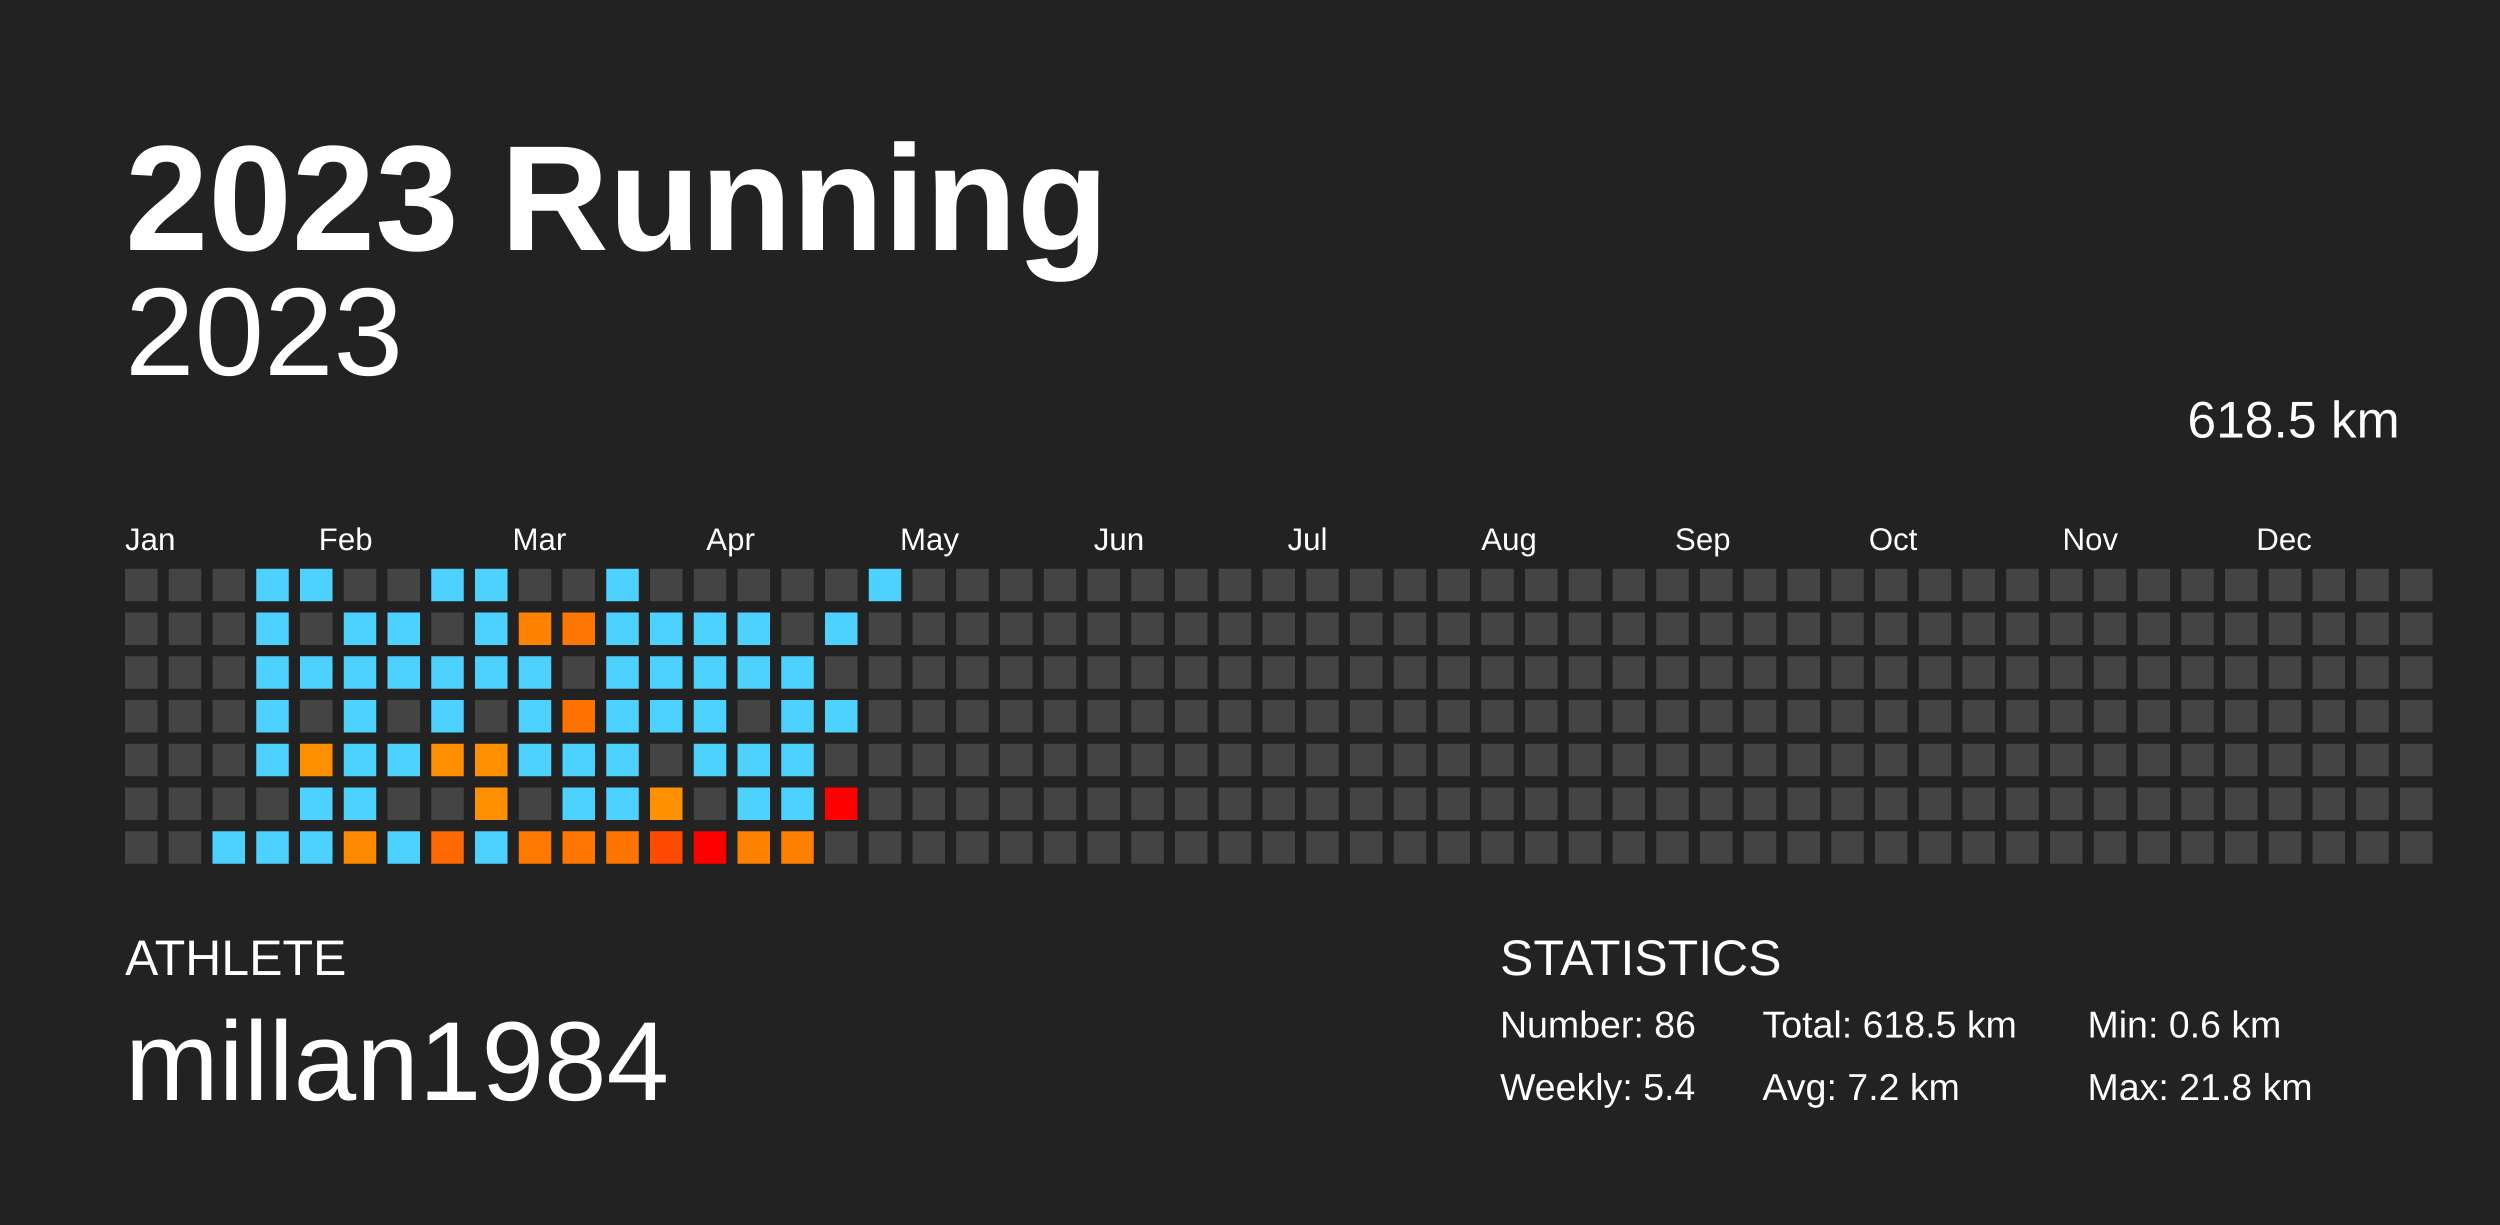
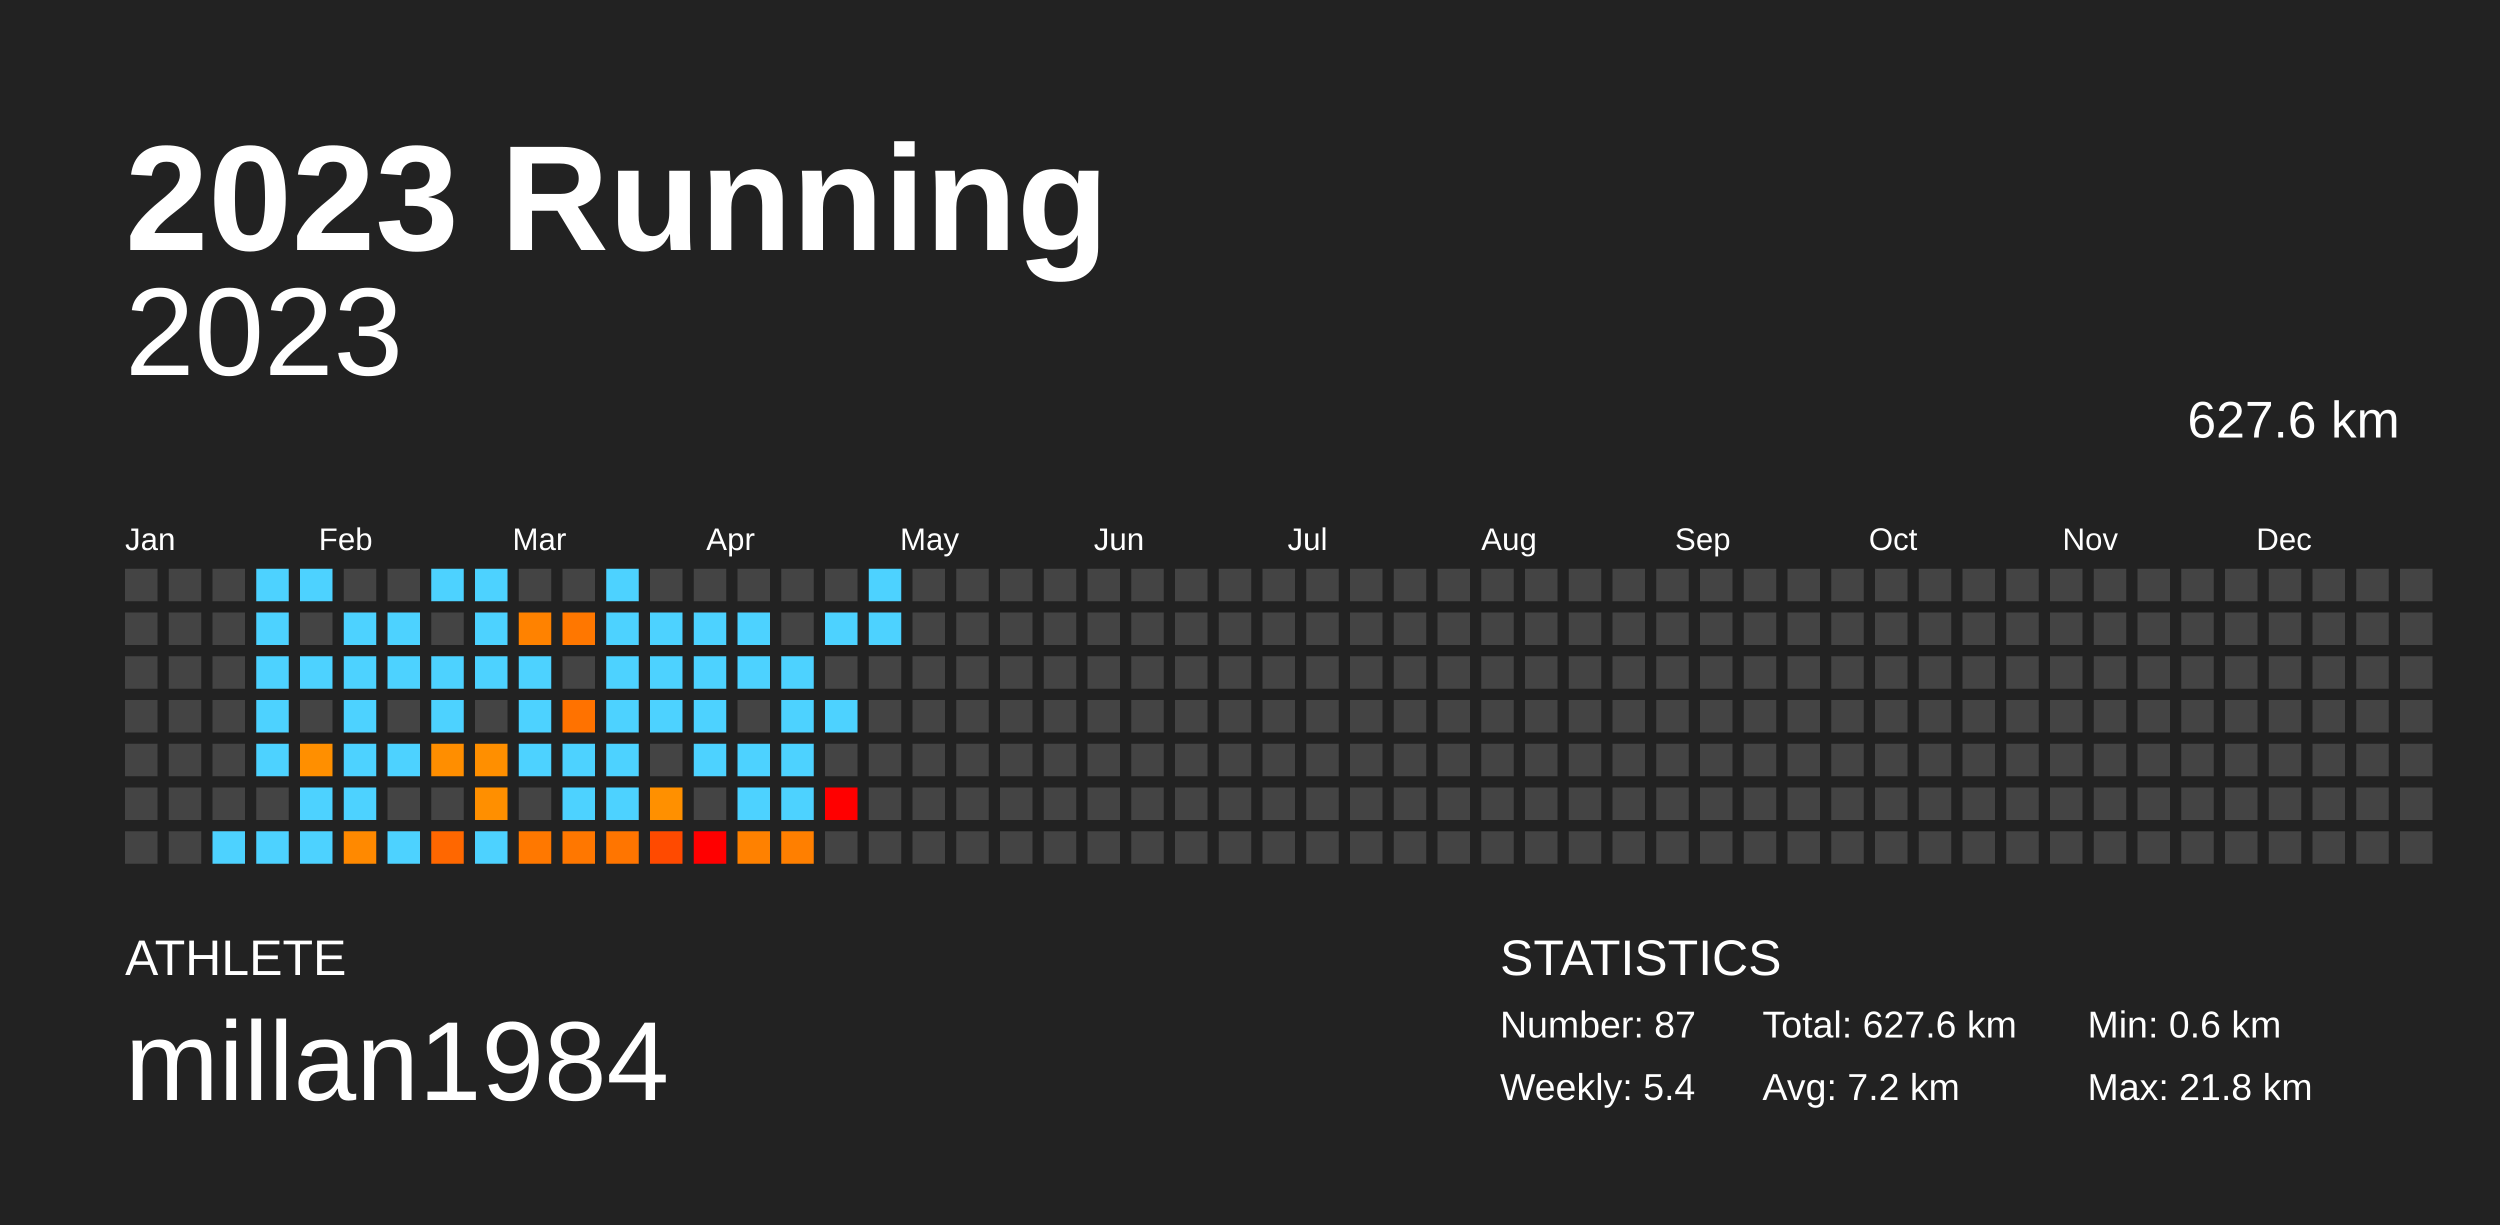
<svg xmlns="http://www.w3.org/2000/svg" baseProfile="full" height="98mm" version="1.1" viewBox="0,0,200,98" width="200mm">
  <defs />
  <rect fill="#222222" height="98" width="200" x="0" y="0" />
  <text fill="#FFFFFF" style="font-size:12px; font-family:Arial; font-weight:bold;" x="10" y="20">2023 Running</text>
  <text fill="#FFFFFF" style="font-size:4px; font-family:Arial" x="10" y="78">ATHLETE</text>
  <text fill="#FFFFFF" style="font-size:9px; font-family:Arial" x="10" y="88">millan1984</text>
  <text fill="#FFFFFF" style="font-size:4px; font-family:Arial" x="120" y="78">STATISTICS</text>
-   <text fill="#FFFFFF" style="font-size:3px; font-family:Arial" x="120" y="83">Number: 86</text>
+   <text fill="#FFFFFF" style="font-size:3px; font-family:Arial" x="120" y="83">Number: 87</text>
  <text fill="#FFFFFF" style="font-size:3px; font-family:Arial" x="120" y="88">Weekly: 5.4</text>
-   <text fill="#FFFFFF" style="font-size:3px; font-family:Arial" x="141" y="83">Total: 618.5 km</text>
+   <text fill="#FFFFFF" style="font-size:3px; font-family:Arial" x="141" y="83">Total: 627.6 km</text>
  <text fill="#FFFFFF" style="font-size:3px; font-family:Arial" x="141" y="88">Avg: 7.2 km</text>
  <text fill="#FFFFFF" style="font-size:3px; font-family:Arial" x="167" y="83">Min: 0.6 km</text>
  <text fill="#FFFFFF" style="font-size:3px; font-family:Arial" x="167" y="88">Max: 21.8 km</text>
  <text alignment-baseline="hanging" fill="#FFFFFF" style="font-size:10.0px; font-family:Arial;" x="10" y="30">2023</text>
-   <text alignment-baseline="hanging" fill="#FFFFFF" style="font-size:4.125px; font-family:Arial;" x="175" y="35">618.5 km</text>
+   <text alignment-baseline="hanging" fill="#FFFFFF" style="font-size:4.125px; font-family:Arial;" x="175" y="35">627.6 km</text>
  <text fill="#FFFFFF" style="font-size:2.5px; font-family:Arial" x="10.0" y="44">Jan</text>
  <text fill="#FFFFFF" style="font-size:2.5px; font-family:Arial" x="25.5" y="44">Feb</text>
  <text fill="#FFFFFF" style="font-size:2.5px; font-family:Arial" x="41.0" y="44">Mar</text>
  <text fill="#FFFFFF" style="font-size:2.5px; font-family:Arial" x="56.5" y="44">Apr</text>
  <text fill="#FFFFFF" style="font-size:2.5px; font-family:Arial" x="72.0" y="44">May</text>
  <text fill="#FFFFFF" style="font-size:2.5px; font-family:Arial" x="87.5" y="44">Jun</text>
  <text fill="#FFFFFF" style="font-size:2.5px; font-family:Arial" x="103.0" y="44">Jul</text>
  <text fill="#FFFFFF" style="font-size:2.5px; font-family:Arial" x="118.5" y="44">Aug</text>
  <text fill="#FFFFFF" style="font-size:2.5px; font-family:Arial" x="134.0" y="44">Sep</text>
  <text fill="#FFFFFF" style="font-size:2.5px; font-family:Arial" x="149.5" y="44">Oct</text>
  <text fill="#FFFFFF" style="font-size:2.5px; font-family:Arial" x="165.0" y="44">Nov</text>
  <text fill="#FFFFFF" style="font-size:2.5px; font-family:Arial" x="180.5" y="44">Dec</text>
  <rect fill="#444444" height="2.6" width="2.6" x="10.0" y="45.5" />
  <rect fill="#444444" height="2.6" width="2.6" x="10.0" y="49.0" />
  <rect fill="#444444" height="2.6" width="2.6" x="10.0" y="52.5" />
  <rect fill="#444444" height="2.6" width="2.6" x="10.0" y="56.0" />
  <rect fill="#444444" height="2.6" width="2.6" x="10.0" y="59.5" />
  <rect fill="#444444" height="2.6" width="2.6" x="10.0" y="63.0" />
  <rect fill="#444444" height="2.6" width="2.6" x="10.0" y="66.5" />
  <rect fill="#444444" height="2.6" width="2.6" x="13.5" y="45.5" />
  <rect fill="#444444" height="2.6" width="2.6" x="13.5" y="49.0" />
  <rect fill="#444444" height="2.6" width="2.6" x="13.5" y="52.5" />
  <rect fill="#444444" height="2.6" width="2.6" x="13.5" y="56.0" />
  <rect fill="#444444" height="2.6" width="2.6" x="13.5" y="59.5" />
  <rect fill="#444444" height="2.6" width="2.6" x="13.5" y="63.0" />
  <rect fill="#444444" height="2.6" width="2.6" x="13.5" y="66.5" />
  <rect fill="#444444" height="2.6" width="2.6" x="17.0" y="45.5" />
  <rect fill="#444444" height="2.6" width="2.6" x="17.0" y="49.0" />
  <rect fill="#444444" height="2.6" width="2.6" x="17.0" y="52.5" />
  <rect fill="#444444" height="2.6" width="2.6" x="17.0" y="56.0" />
  <rect fill="#444444" height="2.6" width="2.6" x="17.0" y="59.5" />
  <rect fill="#444444" height="2.6" width="2.6" x="17.0" y="63.0" />
  <rect fill="#4dd2ff" height="2.6" width="2.6" x="17.0" y="66.5" />
  <rect fill="#4dd2ff" height="2.6" width="2.6" x="20.5" y="45.5" />
  <rect fill="#4dd2ff" height="2.6" width="2.6" x="20.5" y="49.0" />
  <rect fill="#4dd2ff" height="2.6" width="2.6" x="20.5" y="52.5" />
  <rect fill="#4dd2ff" height="2.6" width="2.6" x="20.5" y="56.0" />
  <rect fill="#4dd2ff" height="2.6" width="2.6" x="20.5" y="59.5" />
  <rect fill="#444444" height="2.6" width="2.6" x="20.5" y="63.0" />
  <rect fill="#4dd2ff" height="2.6" width="2.6" x="20.5" y="66.5" />
  <rect fill="#4dd2ff" height="2.6" width="2.6" x="24.0" y="45.5" />
  <rect fill="#444444" height="2.6" width="2.6" x="24.0" y="49.0" />
  <rect fill="#4dd2ff" height="2.6" width="2.6" x="24.0" y="52.5" />
  <rect fill="#444444" height="2.6" width="2.6" x="24.0" y="56.0" />
  <rect fill="#ff8f00" height="2.6" width="2.6" x="24.0" y="59.5" />
  <rect fill="#4dd2ff" height="2.6" width="2.6" x="24.0" y="63.0" />
  <rect fill="#4dd2ff" height="2.6" width="2.6" x="24.0" y="66.5" />
  <rect fill="#444444" height="2.6" width="2.6" x="27.5" y="45.5" />
  <rect fill="#4dd2ff" height="2.6" width="2.6" x="27.5" y="49.0" />
  <rect fill="#4dd2ff" height="2.6" width="2.6" x="27.5" y="52.5" />
  <rect fill="#4dd2ff" height="2.6" width="2.6" x="27.5" y="56.0" />
  <rect fill="#4dd2ff" height="2.6" width="2.6" x="27.5" y="59.5" />
  <rect fill="#4dd2ff" height="2.6" width="2.6" x="27.5" y="63.0" />
  <rect fill="#ff8900" height="2.6" width="2.6" x="27.5" y="66.5" />
  <rect fill="#444444" height="2.6" width="2.6" x="31.0" y="45.5" />
  <rect fill="#4dd2ff" height="2.6" width="2.6" x="31.0" y="49.0" />
  <rect fill="#4dd2ff" height="2.6" width="2.6" x="31.0" y="52.5" />
  <rect fill="#444444" height="2.6" width="2.6" x="31.0" y="56.0" />
  <rect fill="#4dd2ff" height="2.6" width="2.6" x="31.0" y="59.5" />
  <rect fill="#444444" height="2.6" width="2.6" x="31.0" y="63.0" />
  <rect fill="#4dd2ff" height="2.6" width="2.6" x="31.0" y="66.5" />
  <rect fill="#4dd2ff" height="2.6" width="2.6" x="34.5" y="45.5" />
  <rect fill="#444444" height="2.6" width="2.6" x="34.5" y="49.0" />
  <rect fill="#4dd2ff" height="2.6" width="2.6" x="34.5" y="52.5" />
  <rect fill="#4dd2ff" height="2.6" width="2.6" x="34.5" y="56.0" />
  <rect fill="#ff8e00" height="2.6" width="2.6" x="34.5" y="59.5" />
  <rect fill="#444444" height="2.6" width="2.6" x="34.5" y="63.0" />
  <rect fill="#ff6700" height="2.6" width="2.6" x="34.5" y="66.5" />
  <rect fill="#4dd2ff" height="2.6" width="2.6" x="38.0" y="45.5" />
  <rect fill="#4dd2ff" height="2.6" width="2.6" x="38.0" y="49.0" />
  <rect fill="#4dd2ff" height="2.6" width="2.6" x="38.0" y="52.5" />
  <rect fill="#444444" height="2.6" width="2.6" x="38.0" y="56.0" />
  <rect fill="#ff8f00" height="2.6" width="2.6" x="38.0" y="59.5" />
  <rect fill="#ff8f00" height="2.6" width="2.6" x="38.0" y="63.0" />
  <rect fill="#4dd2ff" height="2.6" width="2.6" x="38.0" y="66.5" />
  <rect fill="#444444" height="2.6" width="2.6" x="41.5" y="45.5" />
  <rect fill="#ff8200" height="2.6" width="2.6" x="41.5" y="49.0" />
  <rect fill="#4dd2ff" height="2.6" width="2.6" x="41.5" y="52.5" />
  <rect fill="#4dd2ff" height="2.6" width="2.6" x="41.5" y="56.0" />
  <rect fill="#4dd2ff" height="2.6" width="2.6" x="41.5" y="59.5" />
  <rect fill="#444444" height="2.6" width="2.6" x="41.5" y="63.0" />
  <rect fill="#ff7800" height="2.6" width="2.6" x="41.5" y="66.5" />
  <rect fill="#444444" height="2.6" width="2.6" x="45.0" y="45.5" />
  <rect fill="#ff7700" height="2.6" width="2.6" x="45.0" y="49.0" />
  <rect fill="#444444" height="2.6" width="2.6" x="45.0" y="52.5" />
  <rect fill="#ff7200" height="2.6" width="2.6" x="45.0" y="56.0" />
  <rect fill="#4dd2ff" height="2.6" width="2.6" x="45.0" y="59.5" />
  <rect fill="#4dd2ff" height="2.6" width="2.6" x="45.0" y="63.0" />
  <rect fill="#ff7700" height="2.6" width="2.6" x="45.0" y="66.5" />
  <rect fill="#4dd2ff" height="2.6" width="2.6" x="48.5" y="45.5" />
  <rect fill="#4dd2ff" height="2.6" width="2.6" x="48.5" y="49.0" />
  <rect fill="#4dd2ff" height="2.6" width="2.6" x="48.5" y="52.5" />
  <rect fill="#4dd2ff" height="2.6" width="2.6" x="48.5" y="56.0" />
  <rect fill="#4dd2ff" height="2.6" width="2.6" x="48.5" y="59.5" />
  <rect fill="#4dd2ff" height="2.6" width="2.6" x="48.5" y="63.0" />
  <rect fill="#ff7500" height="2.6" width="2.6" x="48.5" y="66.5" />
  <rect fill="#444444" height="2.6" width="2.6" x="52.0" y="45.5" />
  <rect fill="#4dd2ff" height="2.6" width="2.6" x="52.0" y="49.0" />
  <rect fill="#4dd2ff" height="2.6" width="2.6" x="52.0" y="52.5" />
  <rect fill="#4dd2ff" height="2.6" width="2.6" x="52.0" y="56.0" />
  <rect fill="#444444" height="2.6" width="2.6" x="52.0" y="59.5" />
  <rect fill="#ff9000" height="2.6" width="2.6" x="52.0" y="63.0" />
  <rect fill="#ff4a00" height="2.6" width="2.6" x="52.0" y="66.5" />
  <rect fill="#444444" height="2.6" width="2.6" x="55.5" y="45.5" />
  <rect fill="#4dd2ff" height="2.6" width="2.6" x="55.5" y="49.0" />
  <rect fill="#4dd2ff" height="2.6" width="2.6" x="55.5" y="52.5" />
  <rect fill="#4dd2ff" height="2.6" width="2.6" x="55.5" y="56.0" />
  <rect fill="#4dd2ff" height="2.6" width="2.6" x="55.5" y="59.5" />
  <rect fill="#444444" height="2.6" width="2.6" x="55.5" y="63.0" />
  <rect fill="red" height="2.6" width="2.6" x="55.5" y="66.5" />
  <rect fill="#444444" height="2.6" width="2.6" x="59.0" y="45.5" />
  <rect fill="#4dd2ff" height="2.6" width="2.6" x="59.0" y="49.0" />
  <rect fill="#4dd2ff" height="2.6" width="2.6" x="59.0" y="52.5" />
  <rect fill="#444444" height="2.6" width="2.6" x="59.0" y="56.0" />
  <rect fill="#4dd2ff" height="2.6" width="2.6" x="59.0" y="59.5" />
  <rect fill="#4dd2ff" height="2.6" width="2.6" x="59.0" y="63.0" />
  <rect fill="#ff8100" height="2.6" width="2.6" x="59.0" y="66.5" />
  <rect fill="#444444" height="2.6" width="2.6" x="62.5" y="45.5" />
  <rect fill="#444444" height="2.6" width="2.6" x="62.5" y="49.0" />
  <rect fill="#4dd2ff" height="2.6" width="2.6" x="62.5" y="52.5" />
  <rect fill="#4dd2ff" height="2.6" width="2.6" x="62.5" y="56.0" />
  <rect fill="#4dd2ff" height="2.6" width="2.6" x="62.5" y="59.5" />
  <rect fill="#4dd2ff" height="2.6" width="2.6" x="62.5" y="63.0" />
  <rect fill="#ff7f00" height="2.6" width="2.6" x="62.5" y="66.5" />
  <rect fill="#444444" height="2.6" width="2.6" x="66.0" y="45.5" />
  <rect fill="#4dd2ff" height="2.6" width="2.6" x="66.0" y="49.0" />
  <rect fill="#444444" height="2.6" width="2.6" x="66.0" y="52.5" />
  <rect fill="#4dd2ff" height="2.6" width="2.6" x="66.0" y="56.0" />
  <rect fill="#444444" height="2.6" width="2.6" x="66.0" y="59.5" />
  <rect fill="red" height="2.6" width="2.6" x="66.0" y="63.0" />
  <rect fill="#444444" height="2.6" width="2.6" x="66.0" y="66.5" />
  <rect fill="#4dd2ff" height="2.6" width="2.6" x="69.5" y="45.5" />
-   <rect fill="#444444" height="2.6" width="2.6" x="69.5" y="49.0" />
+   <rect fill="#4dd2ff" height="2.6" width="2.6" x="69.5" y="49.0" />
  <rect fill="#444444" height="2.6" width="2.6" x="69.5" y="52.5" />
  <rect fill="#444444" height="2.6" width="2.6" x="69.5" y="56.0" />
  <rect fill="#444444" height="2.6" width="2.6" x="69.5" y="59.5" />
  <rect fill="#444444" height="2.6" width="2.6" x="69.5" y="63.0" />
  <rect fill="#444444" height="2.6" width="2.6" x="69.5" y="66.5" />
  <rect fill="#444444" height="2.6" width="2.6" x="73.0" y="45.5" />
  <rect fill="#444444" height="2.6" width="2.6" x="73.0" y="49.0" />
  <rect fill="#444444" height="2.6" width="2.6" x="73.0" y="52.5" />
  <rect fill="#444444" height="2.6" width="2.6" x="73.0" y="56.0" />
  <rect fill="#444444" height="2.6" width="2.6" x="73.0" y="59.5" />
  <rect fill="#444444" height="2.6" width="2.6" x="73.0" y="63.0" />
  <rect fill="#444444" height="2.6" width="2.6" x="73.0" y="66.5" />
  <rect fill="#444444" height="2.6" width="2.6" x="76.5" y="45.5" />
  <rect fill="#444444" height="2.6" width="2.6" x="76.5" y="49.0" />
  <rect fill="#444444" height="2.6" width="2.6" x="76.5" y="52.5" />
  <rect fill="#444444" height="2.6" width="2.6" x="76.5" y="56.0" />
  <rect fill="#444444" height="2.6" width="2.6" x="76.5" y="59.5" />
  <rect fill="#444444" height="2.6" width="2.6" x="76.5" y="63.0" />
  <rect fill="#444444" height="2.6" width="2.6" x="76.5" y="66.5" />
  <rect fill="#444444" height="2.6" width="2.6" x="80.0" y="45.5" />
  <rect fill="#444444" height="2.6" width="2.6" x="80.0" y="49.0" />
  <rect fill="#444444" height="2.6" width="2.6" x="80.0" y="52.5" />
  <rect fill="#444444" height="2.6" width="2.6" x="80.0" y="56.0" />
  <rect fill="#444444" height="2.6" width="2.6" x="80.0" y="59.5" />
  <rect fill="#444444" height="2.6" width="2.6" x="80.0" y="63.0" />
  <rect fill="#444444" height="2.6" width="2.6" x="80.0" y="66.5" />
  <rect fill="#444444" height="2.6" width="2.6" x="83.5" y="45.5" />
  <rect fill="#444444" height="2.6" width="2.6" x="83.5" y="49.0" />
  <rect fill="#444444" height="2.6" width="2.6" x="83.5" y="52.5" />
  <rect fill="#444444" height="2.6" width="2.6" x="83.5" y="56.0" />
  <rect fill="#444444" height="2.6" width="2.6" x="83.5" y="59.5" />
  <rect fill="#444444" height="2.6" width="2.6" x="83.5" y="63.0" />
  <rect fill="#444444" height="2.6" width="2.6" x="83.5" y="66.5" />
  <rect fill="#444444" height="2.6" width="2.6" x="87.0" y="45.5" />
  <rect fill="#444444" height="2.6" width="2.6" x="87.0" y="49.0" />
  <rect fill="#444444" height="2.6" width="2.6" x="87.0" y="52.5" />
  <rect fill="#444444" height="2.6" width="2.6" x="87.0" y="56.0" />
  <rect fill="#444444" height="2.6" width="2.6" x="87.0" y="59.5" />
  <rect fill="#444444" height="2.6" width="2.6" x="87.0" y="63.0" />
  <rect fill="#444444" height="2.6" width="2.6" x="87.0" y="66.5" />
  <rect fill="#444444" height="2.6" width="2.6" x="90.5" y="45.5" />
  <rect fill="#444444" height="2.6" width="2.6" x="90.5" y="49.0" />
  <rect fill="#444444" height="2.6" width="2.6" x="90.5" y="52.5" />
  <rect fill="#444444" height="2.6" width="2.6" x="90.5" y="56.0" />
  <rect fill="#444444" height="2.6" width="2.6" x="90.5" y="59.5" />
  <rect fill="#444444" height="2.6" width="2.6" x="90.5" y="63.0" />
  <rect fill="#444444" height="2.6" width="2.6" x="90.5" y="66.5" />
  <rect fill="#444444" height="2.6" width="2.6" x="94.0" y="45.5" />
  <rect fill="#444444" height="2.6" width="2.6" x="94.0" y="49.0" />
  <rect fill="#444444" height="2.6" width="2.6" x="94.0" y="52.5" />
  <rect fill="#444444" height="2.6" width="2.6" x="94.0" y="56.0" />
  <rect fill="#444444" height="2.6" width="2.6" x="94.0" y="59.5" />
  <rect fill="#444444" height="2.6" width="2.6" x="94.0" y="63.0" />
  <rect fill="#444444" height="2.6" width="2.6" x="94.0" y="66.5" />
  <rect fill="#444444" height="2.6" width="2.6" x="97.5" y="45.5" />
  <rect fill="#444444" height="2.6" width="2.6" x="97.5" y="49.0" />
  <rect fill="#444444" height="2.6" width="2.6" x="97.5" y="52.5" />
  <rect fill="#444444" height="2.6" width="2.6" x="97.5" y="56.0" />
  <rect fill="#444444" height="2.6" width="2.6" x="97.5" y="59.5" />
  <rect fill="#444444" height="2.6" width="2.6" x="97.5" y="63.0" />
  <rect fill="#444444" height="2.6" width="2.6" x="97.5" y="66.5" />
  <rect fill="#444444" height="2.6" width="2.6" x="101.0" y="45.5" />
  <rect fill="#444444" height="2.6" width="2.6" x="101.0" y="49.0" />
  <rect fill="#444444" height="2.6" width="2.6" x="101.0" y="52.5" />
  <rect fill="#444444" height="2.6" width="2.6" x="101.0" y="56.0" />
  <rect fill="#444444" height="2.6" width="2.6" x="101.0" y="59.5" />
  <rect fill="#444444" height="2.6" width="2.6" x="101.0" y="63.0" />
  <rect fill="#444444" height="2.6" width="2.6" x="101.0" y="66.5" />
  <rect fill="#444444" height="2.6" width="2.6" x="104.5" y="45.5" />
  <rect fill="#444444" height="2.6" width="2.6" x="104.5" y="49.0" />
  <rect fill="#444444" height="2.6" width="2.6" x="104.5" y="52.5" />
  <rect fill="#444444" height="2.6" width="2.6" x="104.5" y="56.0" />
  <rect fill="#444444" height="2.6" width="2.6" x="104.5" y="59.5" />
  <rect fill="#444444" height="2.6" width="2.6" x="104.5" y="63.0" />
  <rect fill="#444444" height="2.6" width="2.6" x="104.5" y="66.5" />
  <rect fill="#444444" height="2.6" width="2.6" x="108.0" y="45.5" />
  <rect fill="#444444" height="2.6" width="2.6" x="108.0" y="49.0" />
  <rect fill="#444444" height="2.6" width="2.6" x="108.0" y="52.5" />
  <rect fill="#444444" height="2.6" width="2.6" x="108.0" y="56.0" />
  <rect fill="#444444" height="2.6" width="2.6" x="108.0" y="59.5" />
  <rect fill="#444444" height="2.6" width="2.6" x="108.0" y="63.0" />
  <rect fill="#444444" height="2.6" width="2.6" x="108.0" y="66.5" />
  <rect fill="#444444" height="2.6" width="2.6" x="111.5" y="45.5" />
  <rect fill="#444444" height="2.6" width="2.6" x="111.5" y="49.0" />
  <rect fill="#444444" height="2.6" width="2.6" x="111.5" y="52.5" />
  <rect fill="#444444" height="2.6" width="2.6" x="111.5" y="56.0" />
  <rect fill="#444444" height="2.6" width="2.6" x="111.5" y="59.5" />
  <rect fill="#444444" height="2.6" width="2.6" x="111.5" y="63.0" />
  <rect fill="#444444" height="2.6" width="2.6" x="111.5" y="66.5" />
  <rect fill="#444444" height="2.6" width="2.6" x="115.0" y="45.5" />
  <rect fill="#444444" height="2.6" width="2.6" x="115.0" y="49.0" />
  <rect fill="#444444" height="2.6" width="2.6" x="115.0" y="52.5" />
  <rect fill="#444444" height="2.6" width="2.6" x="115.0" y="56.0" />
  <rect fill="#444444" height="2.6" width="2.6" x="115.0" y="59.5" />
  <rect fill="#444444" height="2.6" width="2.6" x="115.0" y="63.0" />
  <rect fill="#444444" height="2.6" width="2.6" x="115.0" y="66.5" />
  <rect fill="#444444" height="2.6" width="2.6" x="118.5" y="45.5" />
  <rect fill="#444444" height="2.6" width="2.6" x="118.5" y="49.0" />
  <rect fill="#444444" height="2.6" width="2.6" x="118.5" y="52.5" />
  <rect fill="#444444" height="2.6" width="2.6" x="118.5" y="56.0" />
  <rect fill="#444444" height="2.6" width="2.6" x="118.5" y="59.5" />
  <rect fill="#444444" height="2.6" width="2.6" x="118.5" y="63.0" />
  <rect fill="#444444" height="2.6" width="2.6" x="118.5" y="66.5" />
  <rect fill="#444444" height="2.6" width="2.6" x="122.0" y="45.5" />
  <rect fill="#444444" height="2.6" width="2.6" x="122.0" y="49.0" />
  <rect fill="#444444" height="2.6" width="2.6" x="122.0" y="52.5" />
  <rect fill="#444444" height="2.6" width="2.6" x="122.0" y="56.0" />
  <rect fill="#444444" height="2.6" width="2.6" x="122.0" y="59.5" />
  <rect fill="#444444" height="2.6" width="2.6" x="122.0" y="63.0" />
  <rect fill="#444444" height="2.6" width="2.6" x="122.0" y="66.5" />
  <rect fill="#444444" height="2.6" width="2.6" x="125.5" y="45.5" />
  <rect fill="#444444" height="2.6" width="2.6" x="125.5" y="49.0" />
  <rect fill="#444444" height="2.6" width="2.6" x="125.5" y="52.5" />
  <rect fill="#444444" height="2.6" width="2.6" x="125.5" y="56.0" />
  <rect fill="#444444" height="2.6" width="2.6" x="125.5" y="59.5" />
  <rect fill="#444444" height="2.6" width="2.6" x="125.5" y="63.0" />
  <rect fill="#444444" height="2.6" width="2.6" x="125.5" y="66.5" />
  <rect fill="#444444" height="2.6" width="2.6" x="129.0" y="45.5" />
  <rect fill="#444444" height="2.6" width="2.6" x="129.0" y="49.0" />
  <rect fill="#444444" height="2.6" width="2.6" x="129.0" y="52.5" />
  <rect fill="#444444" height="2.6" width="2.6" x="129.0" y="56.0" />
  <rect fill="#444444" height="2.6" width="2.6" x="129.0" y="59.5" />
  <rect fill="#444444" height="2.6" width="2.6" x="129.0" y="63.0" />
  <rect fill="#444444" height="2.6" width="2.6" x="129.0" y="66.5" />
  <rect fill="#444444" height="2.6" width="2.6" x="132.5" y="45.5" />
  <rect fill="#444444" height="2.6" width="2.6" x="132.5" y="49.0" />
  <rect fill="#444444" height="2.6" width="2.6" x="132.5" y="52.5" />
  <rect fill="#444444" height="2.6" width="2.6" x="132.5" y="56.0" />
  <rect fill="#444444" height="2.6" width="2.6" x="132.5" y="59.5" />
  <rect fill="#444444" height="2.6" width="2.6" x="132.5" y="63.0" />
  <rect fill="#444444" height="2.6" width="2.6" x="132.5" y="66.5" />
  <rect fill="#444444" height="2.6" width="2.6" x="136.0" y="45.5" />
  <rect fill="#444444" height="2.6" width="2.6" x="136.0" y="49.0" />
  <rect fill="#444444" height="2.6" width="2.6" x="136.0" y="52.5" />
  <rect fill="#444444" height="2.6" width="2.6" x="136.0" y="56.0" />
  <rect fill="#444444" height="2.6" width="2.6" x="136.0" y="59.5" />
  <rect fill="#444444" height="2.6" width="2.6" x="136.0" y="63.0" />
  <rect fill="#444444" height="2.6" width="2.6" x="136.0" y="66.5" />
  <rect fill="#444444" height="2.6" width="2.6" x="139.5" y="45.5" />
  <rect fill="#444444" height="2.6" width="2.6" x="139.5" y="49.0" />
  <rect fill="#444444" height="2.6" width="2.6" x="139.5" y="52.5" />
  <rect fill="#444444" height="2.6" width="2.6" x="139.5" y="56.0" />
  <rect fill="#444444" height="2.6" width="2.6" x="139.5" y="59.5" />
  <rect fill="#444444" height="2.6" width="2.6" x="139.5" y="63.0" />
  <rect fill="#444444" height="2.6" width="2.6" x="139.5" y="66.5" />
  <rect fill="#444444" height="2.6" width="2.6" x="143.0" y="45.5" />
  <rect fill="#444444" height="2.6" width="2.6" x="143.0" y="49.0" />
  <rect fill="#444444" height="2.6" width="2.6" x="143.0" y="52.5" />
  <rect fill="#444444" height="2.6" width="2.6" x="143.0" y="56.0" />
  <rect fill="#444444" height="2.6" width="2.6" x="143.0" y="59.5" />
  <rect fill="#444444" height="2.6" width="2.6" x="143.0" y="63.0" />
  <rect fill="#444444" height="2.6" width="2.6" x="143.0" y="66.5" />
  <rect fill="#444444" height="2.6" width="2.6" x="146.5" y="45.5" />
  <rect fill="#444444" height="2.6" width="2.6" x="146.5" y="49.0" />
  <rect fill="#444444" height="2.6" width="2.6" x="146.5" y="52.5" />
  <rect fill="#444444" height="2.6" width="2.6" x="146.5" y="56.0" />
  <rect fill="#444444" height="2.6" width="2.6" x="146.5" y="59.5" />
  <rect fill="#444444" height="2.6" width="2.6" x="146.5" y="63.0" />
  <rect fill="#444444" height="2.6" width="2.6" x="146.5" y="66.5" />
  <rect fill="#444444" height="2.6" width="2.6" x="150.0" y="45.5" />
  <rect fill="#444444" height="2.6" width="2.6" x="150.0" y="49.0" />
  <rect fill="#444444" height="2.6" width="2.6" x="150.0" y="52.5" />
  <rect fill="#444444" height="2.6" width="2.6" x="150.0" y="56.0" />
  <rect fill="#444444" height="2.6" width="2.6" x="150.0" y="59.5" />
  <rect fill="#444444" height="2.6" width="2.6" x="150.0" y="63.0" />
  <rect fill="#444444" height="2.6" width="2.6" x="150.0" y="66.5" />
  <rect fill="#444444" height="2.6" width="2.6" x="153.5" y="45.5" />
  <rect fill="#444444" height="2.6" width="2.6" x="153.5" y="49.0" />
  <rect fill="#444444" height="2.6" width="2.6" x="153.5" y="52.5" />
  <rect fill="#444444" height="2.6" width="2.6" x="153.5" y="56.0" />
  <rect fill="#444444" height="2.6" width="2.6" x="153.5" y="59.5" />
  <rect fill="#444444" height="2.6" width="2.6" x="153.5" y="63.0" />
  <rect fill="#444444" height="2.6" width="2.6" x="153.5" y="66.5" />
  <rect fill="#444444" height="2.6" width="2.6" x="157.0" y="45.5" />
  <rect fill="#444444" height="2.6" width="2.6" x="157.0" y="49.0" />
  <rect fill="#444444" height="2.6" width="2.6" x="157.0" y="52.5" />
  <rect fill="#444444" height="2.6" width="2.6" x="157.0" y="56.0" />
  <rect fill="#444444" height="2.6" width="2.6" x="157.0" y="59.5" />
  <rect fill="#444444" height="2.6" width="2.6" x="157.0" y="63.0" />
  <rect fill="#444444" height="2.6" width="2.6" x="157.0" y="66.5" />
  <rect fill="#444444" height="2.6" width="2.6" x="160.5" y="45.5" />
  <rect fill="#444444" height="2.6" width="2.6" x="160.5" y="49.0" />
  <rect fill="#444444" height="2.6" width="2.6" x="160.5" y="52.5" />
  <rect fill="#444444" height="2.6" width="2.6" x="160.5" y="56.0" />
  <rect fill="#444444" height="2.6" width="2.6" x="160.5" y="59.5" />
  <rect fill="#444444" height="2.6" width="2.6" x="160.5" y="63.0" />
  <rect fill="#444444" height="2.6" width="2.6" x="160.5" y="66.5" />
  <rect fill="#444444" height="2.6" width="2.6" x="164.0" y="45.5" />
  <rect fill="#444444" height="2.6" width="2.6" x="164.0" y="49.0" />
  <rect fill="#444444" height="2.6" width="2.6" x="164.0" y="52.5" />
  <rect fill="#444444" height="2.6" width="2.6" x="164.0" y="56.0" />
  <rect fill="#444444" height="2.6" width="2.6" x="164.0" y="59.5" />
  <rect fill="#444444" height="2.6" width="2.6" x="164.0" y="63.0" />
  <rect fill="#444444" height="2.6" width="2.6" x="164.0" y="66.5" />
  <rect fill="#444444" height="2.6" width="2.6" x="167.5" y="45.5" />
  <rect fill="#444444" height="2.6" width="2.6" x="167.5" y="49.0" />
  <rect fill="#444444" height="2.6" width="2.6" x="167.5" y="52.5" />
  <rect fill="#444444" height="2.6" width="2.6" x="167.5" y="56.0" />
  <rect fill="#444444" height="2.6" width="2.6" x="167.5" y="59.5" />
  <rect fill="#444444" height="2.6" width="2.6" x="167.5" y="63.0" />
  <rect fill="#444444" height="2.6" width="2.6" x="167.5" y="66.5" />
  <rect fill="#444444" height="2.6" width="2.6" x="171.0" y="45.5" />
  <rect fill="#444444" height="2.6" width="2.6" x="171.0" y="49.0" />
  <rect fill="#444444" height="2.6" width="2.6" x="171.0" y="52.5" />
  <rect fill="#444444" height="2.6" width="2.6" x="171.0" y="56.0" />
  <rect fill="#444444" height="2.6" width="2.6" x="171.0" y="59.5" />
  <rect fill="#444444" height="2.6" width="2.6" x="171.0" y="63.0" />
  <rect fill="#444444" height="2.6" width="2.6" x="171.0" y="66.5" />
  <rect fill="#444444" height="2.6" width="2.6" x="174.5" y="45.5" />
  <rect fill="#444444" height="2.6" width="2.6" x="174.5" y="49.0" />
  <rect fill="#444444" height="2.6" width="2.6" x="174.5" y="52.5" />
  <rect fill="#444444" height="2.6" width="2.6" x="174.5" y="56.0" />
  <rect fill="#444444" height="2.6" width="2.6" x="174.5" y="59.5" />
  <rect fill="#444444" height="2.6" width="2.6" x="174.5" y="63.0" />
  <rect fill="#444444" height="2.6" width="2.6" x="174.5" y="66.5" />
  <rect fill="#444444" height="2.6" width="2.6" x="178.0" y="45.5" />
  <rect fill="#444444" height="2.6" width="2.6" x="178.0" y="49.0" />
  <rect fill="#444444" height="2.6" width="2.6" x="178.0" y="52.5" />
  <rect fill="#444444" height="2.6" width="2.6" x="178.0" y="56.0" />
  <rect fill="#444444" height="2.6" width="2.6" x="178.0" y="59.5" />
  <rect fill="#444444" height="2.6" width="2.6" x="178.0" y="63.0" />
  <rect fill="#444444" height="2.6" width="2.6" x="178.0" y="66.5" />
  <rect fill="#444444" height="2.6" width="2.6" x="181.5" y="45.5" />
  <rect fill="#444444" height="2.6" width="2.6" x="181.5" y="49.0" />
  <rect fill="#444444" height="2.6" width="2.6" x="181.5" y="52.5" />
  <rect fill="#444444" height="2.6" width="2.6" x="181.5" y="56.0" />
  <rect fill="#444444" height="2.6" width="2.6" x="181.5" y="59.5" />
  <rect fill="#444444" height="2.6" width="2.6" x="181.5" y="63.0" />
  <rect fill="#444444" height="2.6" width="2.6" x="181.5" y="66.5" />
  <rect fill="#444444" height="2.6" width="2.6" x="185.0" y="45.5" />
  <rect fill="#444444" height="2.6" width="2.6" x="185.0" y="49.0" />
  <rect fill="#444444" height="2.6" width="2.6" x="185.0" y="52.5" />
  <rect fill="#444444" height="2.6" width="2.6" x="185.0" y="56.0" />
  <rect fill="#444444" height="2.6" width="2.6" x="185.0" y="59.5" />
  <rect fill="#444444" height="2.6" width="2.6" x="185.0" y="63.0" />
  <rect fill="#444444" height="2.6" width="2.6" x="185.0" y="66.5" />
  <rect fill="#444444" height="2.6" width="2.6" x="188.5" y="45.5" />
  <rect fill="#444444" height="2.6" width="2.6" x="188.5" y="49.0" />
  <rect fill="#444444" height="2.6" width="2.6" x="188.5" y="52.5" />
  <rect fill="#444444" height="2.6" width="2.6" x="188.5" y="56.0" />
  <rect fill="#444444" height="2.6" width="2.6" x="188.5" y="59.5" />
  <rect fill="#444444" height="2.6" width="2.6" x="188.5" y="63.0" />
  <rect fill="#444444" height="2.6" width="2.6" x="188.5" y="66.5" />
  <rect fill="#444444" height="2.6" width="2.6" x="192.0" y="45.5" />
  <rect fill="#444444" height="2.6" width="2.6" x="192.0" y="49.0" />
  <rect fill="#444444" height="2.6" width="2.6" x="192.0" y="52.5" />
  <rect fill="#444444" height="2.6" width="2.6" x="192.0" y="56.0" />
  <rect fill="#444444" height="2.6" width="2.6" x="192.0" y="59.5" />
  <rect fill="#444444" height="2.6" width="2.6" x="192.0" y="63.0" />
  <rect fill="#444444" height="2.6" width="2.6" x="192.0" y="66.5" />
</svg>
